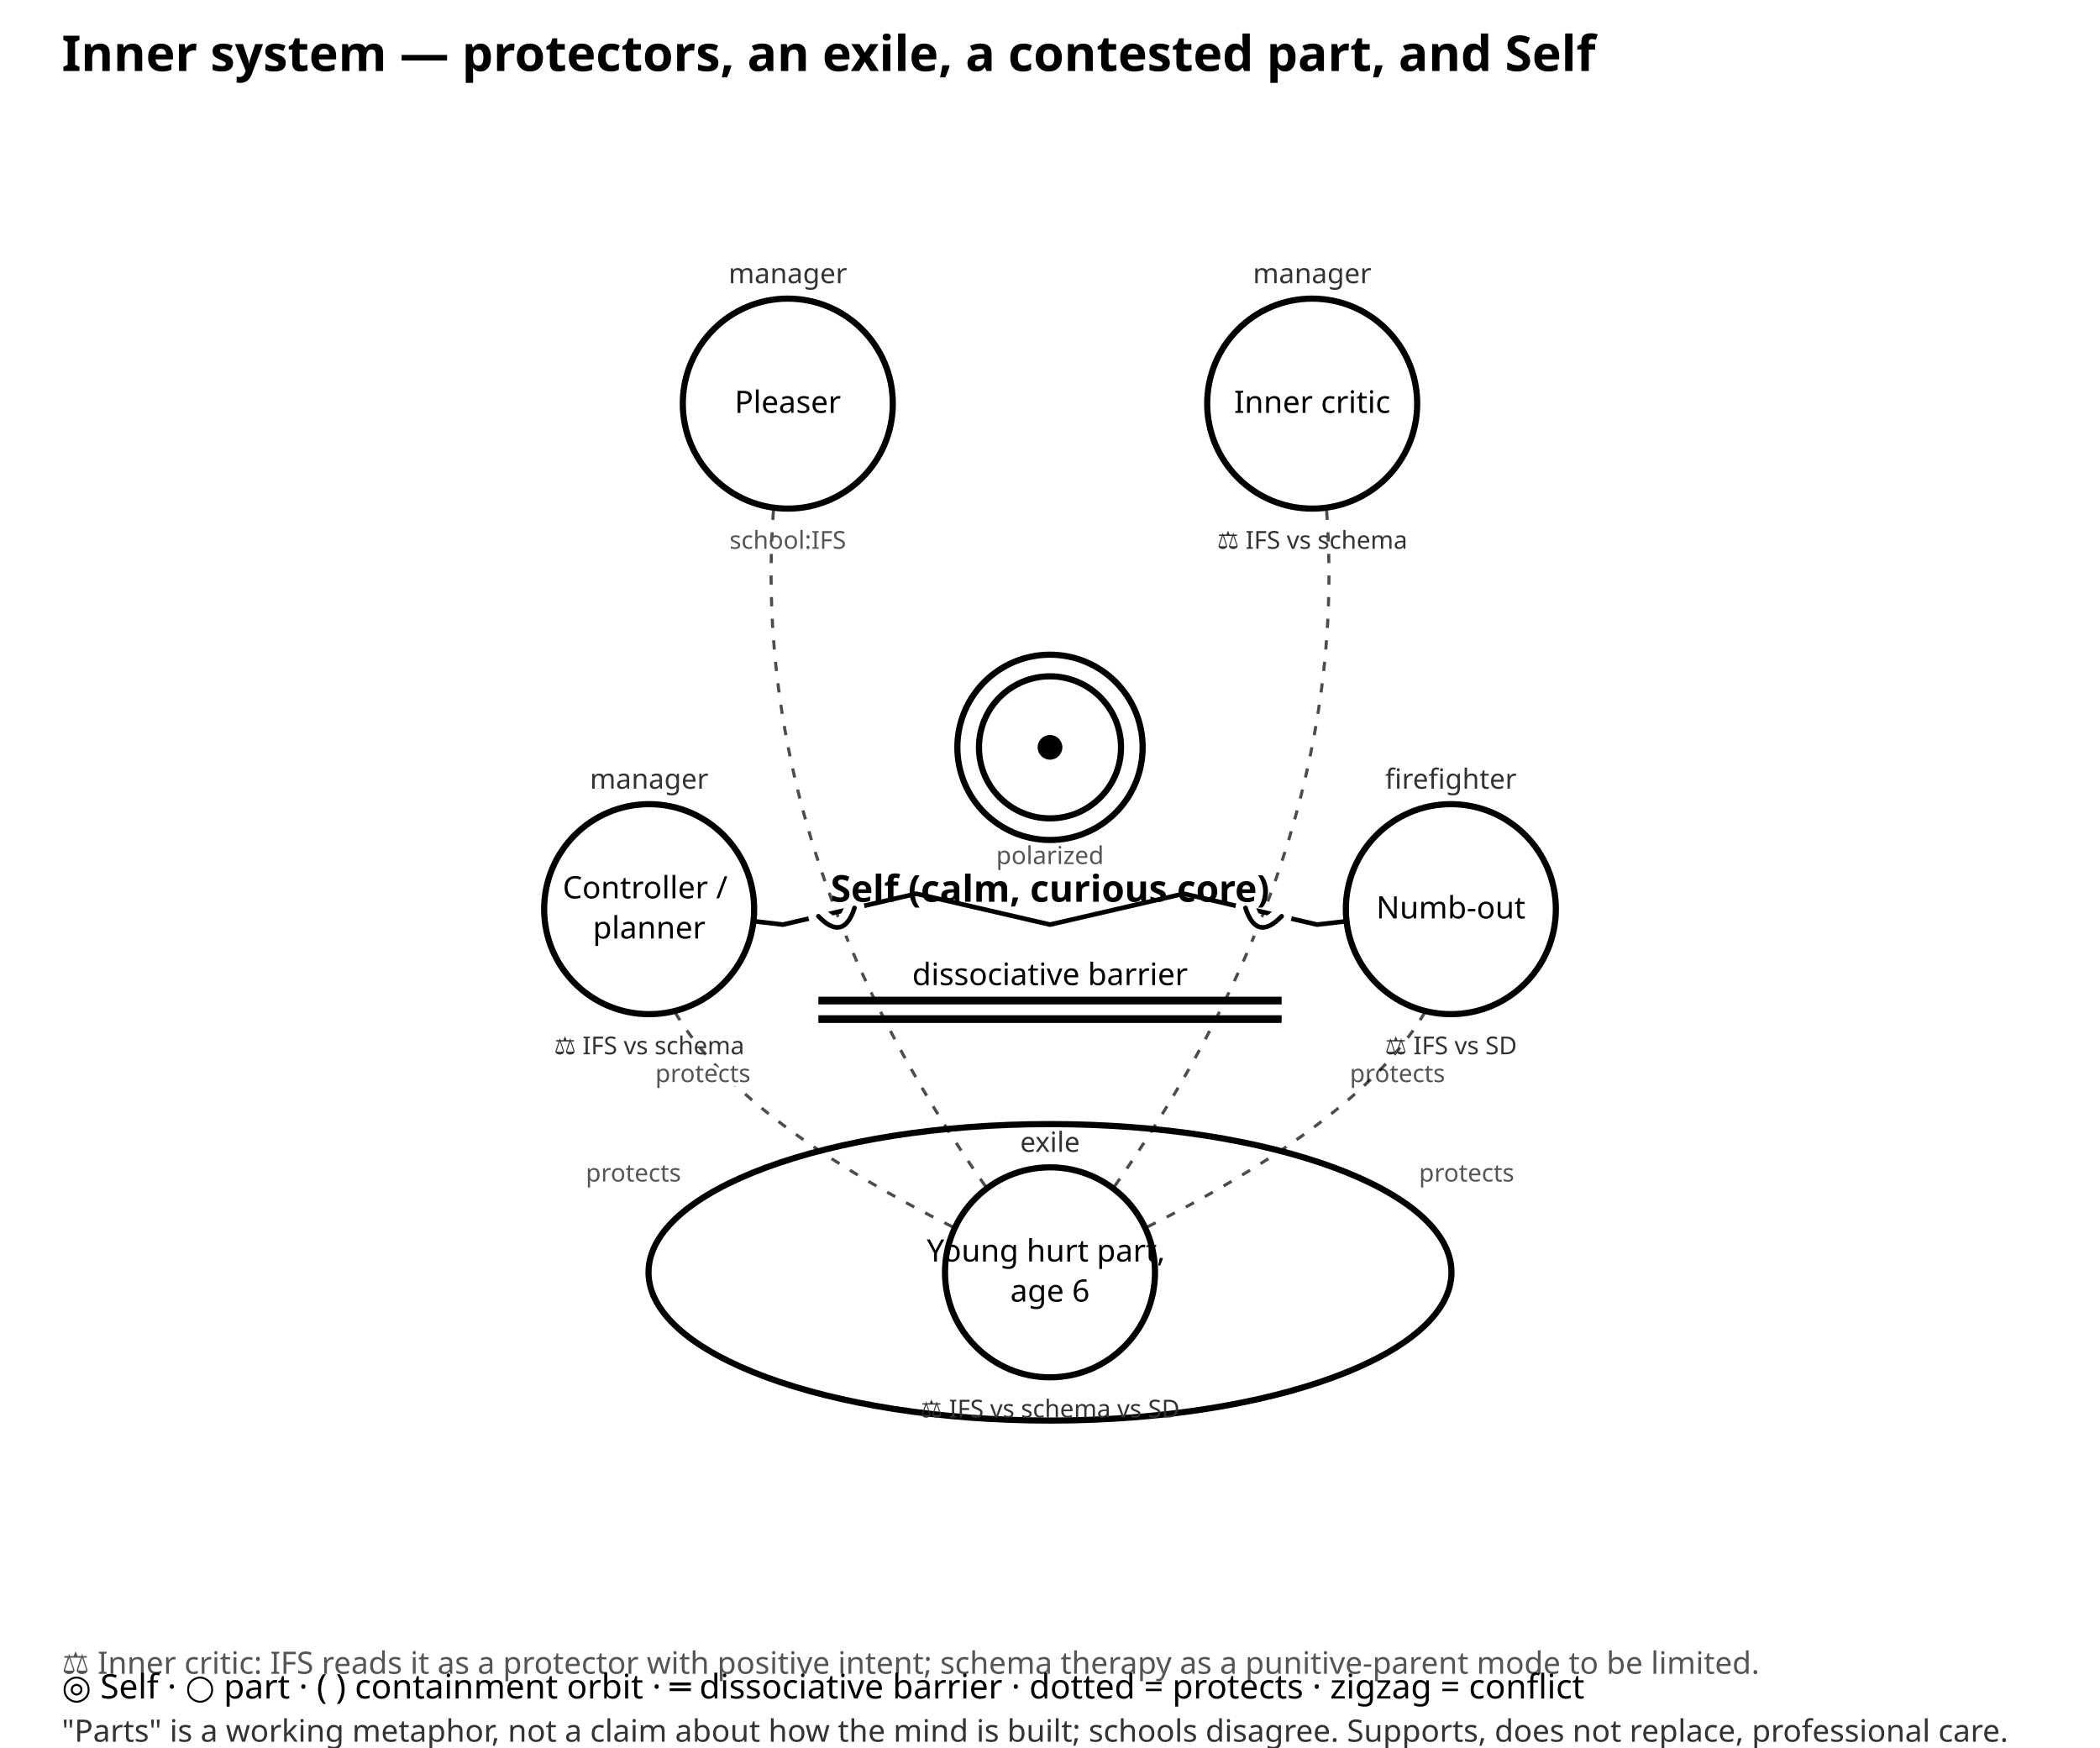
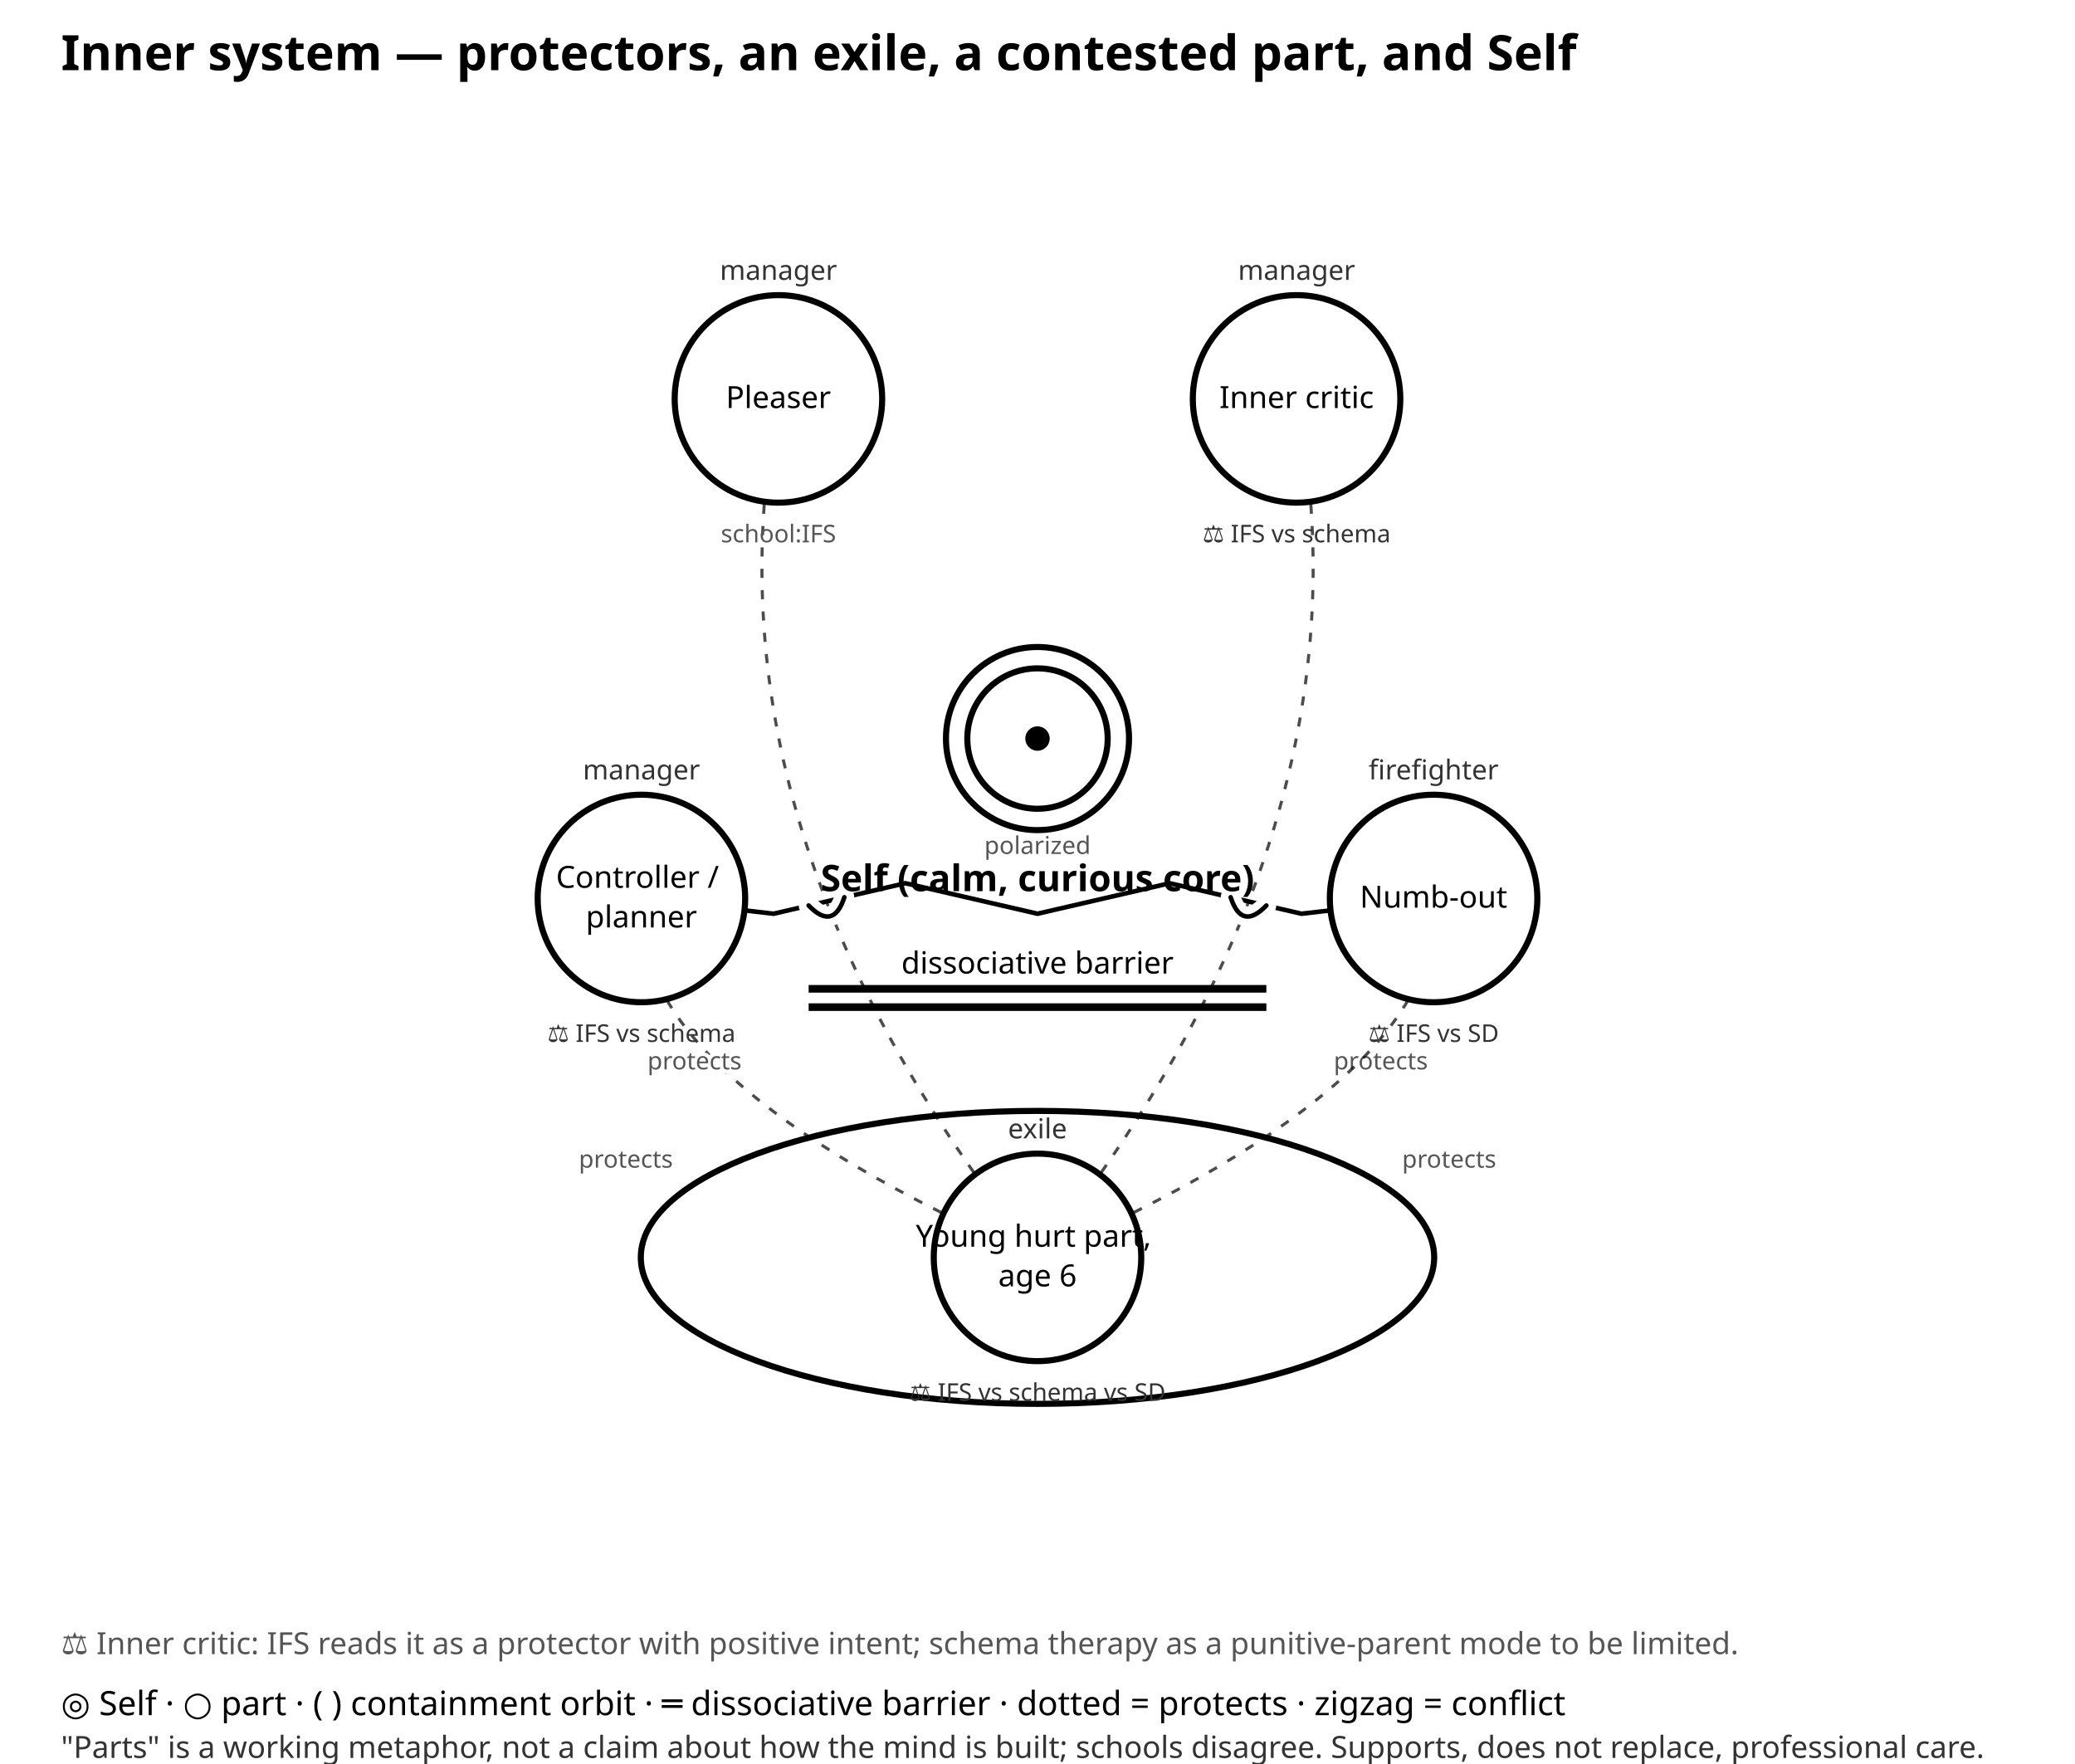
- <svg xmlns="http://www.w3.org/2000/svg" viewBox="0 0 680 566" role="img" aria-label="Parts map: Inner system — protectors, an exile, a contested part, and Self. Self at the centre. Protectors around it: Controller / planner (manager), Pleaser (manager), Inner critic (manager), Numb-out (firefighter). Exile(s): Young hurt part, age 6, behind a dissociative barrier from Self. Protectors guard the exile. Origins disagree on: Controller / planner (claimed by IFS and schema); Inner critic (claimed by IFS and schema); Numb-out (claimed by IFS and SD); Young hurt part, age 6 (claimed by IFS and schema and SD) — both claims are shown, not merged. How they differ — Inner critic: IFS reads it as a protector with positive intent; schema therapy as a punitive-parent mode to be limited..">
-   <rect x="0" y="0" width="680" height="566" fill="#fff" />
+ <svg xmlns="http://www.w3.org/2000/svg" viewBox="0 0 680 578" role="img" aria-label="Parts map: Inner system — protectors, an exile, a contested part, and Self. Self at the centre. Protectors around it: Controller / planner (manager), Pleaser (manager), Inner critic (manager), Numb-out (firefighter). Exile(s): Young hurt part, age 6, behind a dissociative barrier from Self. Protectors guard the exile. Origins disagree on: Controller / planner (claimed by IFS and schema); Inner critic (claimed by IFS and schema); Numb-out (claimed by IFS and SD); Young hurt part, age 6 (claimed by IFS and schema and SD) — both claims are shown, not merged. How they differ — Inner critic: IFS reads it as a protector with positive intent; schema therapy as a punitive-parent mode to be limited..">
+   <rect x="0" y="0" width="680" height="578" fill="#fff" />
  <text x="20" y="23" font-family="sans-serif" font-size="16" font-weight="700">Inner system — protectors, an exile, a contested part, and Self</text>
  <ellipse data-el="band:containment" cx="340" cy="412" rx="130" ry="48" fill="none" stroke="#000" stroke-width="2" />
  <path data-el="edge:c1" d="M 210.2,294.4 Q 205.1,353.2 340,412" fill="none" stroke="#000" stroke-width="1" stroke-dasharray="3 4" opacity="0.7" />
  <text data-el="edgelabel:c1" x="205.1" y="382.6" font-family="sans-serif" font-size="8" text-anchor="middle" fill="#555" stroke="#fff" stroke-width="2.5" paint-order="stroke">protects</text>
  <path data-el="edge:c2" d="M 255.1,130.7 Q 227.6,271.4 340,412" fill="none" stroke="#000" stroke-width="1" stroke-dasharray="3 4" opacity="0.7" />
  <text data-el="edgelabel:c2" x="227.6" y="350.4" font-family="sans-serif" font-size="8" text-anchor="middle" fill="#555" stroke="#fff" stroke-width="2.5" paint-order="stroke">protects</text>
  <path data-el="edge:c3" d="M 424.9,130.7 Q 452.5,271.4 340,412" fill="none" stroke="#000" stroke-width="1" stroke-dasharray="3 4" opacity="0.7" />
  <text data-el="edgelabel:c3" x="452.5" y="350.4" font-family="sans-serif" font-size="8" text-anchor="middle" fill="#555" stroke="#fff" stroke-width="2.5" paint-order="stroke">protects</text>
  <path data-el="edge:c4" d="M 469.8,294.4 Q 474.9,353.2 340,412" fill="none" stroke="#000" stroke-width="1" stroke-dasharray="3 4" opacity="0.7" />
  <text data-el="edgelabel:c4" x="474.9" y="382.6" font-family="sans-serif" font-size="8" text-anchor="middle" fill="#555" stroke="#fff" stroke-width="2.5" paint-order="stroke">protects</text>
  <path data-el="edge:pol" d="M 210.2,294.4 L 253.5,299.4 L 296.7,289.4 L 340,299.4 L 383.3,289.4 L 426.5,299.4 L 469.8,294.4" fill="none" stroke="#000" stroke-width="1.5" />
  <text data-el="edgelabel:pol" x="340" y="279.8" font-family="sans-serif" font-size="8" text-anchor="middle" fill="#555" stroke="#fff" stroke-width="2.5" paint-order="stroke">polarized</text>
  <path d="M 265,296.7 Q 273.1,305.1 276.7,294" fill="none" stroke="#fff" stroke-width="6.5" stroke-linecap="round" />
  <path d="M 265,296.7 Q 273.1,305.1 276.7,294" fill="none" stroke="#000" stroke-width="1.5" stroke-linecap="round" />
  <path d="M 403.3,294 Q 406.9,305.1 415,296.7" fill="none" stroke="#fff" stroke-width="6.5" stroke-linecap="round" />
  <path d="M 403.3,294 Q 406.9,305.1 415,296.7" fill="none" stroke="#000" stroke-width="1.5" stroke-linecap="round" />
  <line x1="265" y1="324" x2="415" y2="324" stroke="#000" stroke-width="2.5" />
  <line x1="265" y1="330" x2="415" y2="330" stroke="#000" stroke-width="2.5" />
  <text x="340" y="319" font-family="sans-serif" font-size="10" text-anchor="middle">dissociative barrier</text>
  <circle data-el="node:self" cx="340" cy="242" r="30" fill="#fff" stroke="#000" stroke-width="2" />
  <circle cx="340" cy="242" r="23" fill="none" stroke="#000" stroke-width="2" />
  <circle cx="340" cy="242" r="4" fill="#000" />
  <text data-el="nodelabel:self" x="340" y="292" font-family="sans-serif" font-size="12" font-weight="700" text-anchor="middle">Self (calm, curious core)</text>
  <text data-el="nodelabel:controller" x="210.2" y="255.4" font-family="sans-serif" font-size="9" text-anchor="middle" fill="#333">manager</text>
  <circle data-el="node:controller" cx="210.2" cy="294.4" r="34" fill="#fff" stroke="#000" stroke-width="2" />
  <text text-anchor="middle" font-family="sans-serif" font-size="10" data-el="nodelabel:controller">
    <tspan x="210.2" y="290.9">Controller /</tspan>
    <tspan x="210.2" y="303.9">planner</tspan>
  </text>
  <text x="210.2" y="341.4" font-family="sans-serif" font-size="8" text-anchor="middle" fill="#333" data-el="nodelabel:controller">⚖ IFS vs schema</text>
  <text data-el="nodelabel:pleaser" x="255.1" y="91.7" font-family="sans-serif" font-size="9" text-anchor="middle" fill="#333">manager</text>
  <circle data-el="node:pleaser" cx="255.1" cy="130.7" r="34" fill="#fff" stroke="#000" stroke-width="2" />
  <text x="255.1" y="133.7" font-family="sans-serif" font-size="10" text-anchor="middle" data-el="nodelabel:pleaser">Pleaser</text>
  <text data-el="nodelabel:pleaser" x="255.1" y="177.7" font-family="sans-serif" font-size="8" text-anchor="middle" fill="#555">school:IFS</text>
  <text data-el="nodelabel:critic" x="424.9" y="91.7" font-family="sans-serif" font-size="9" text-anchor="middle" fill="#333">manager</text>
  <circle data-el="node:critic" cx="424.9" cy="130.7" r="34" fill="#fff" stroke="#000" stroke-width="2" />
  <text x="424.9" y="133.7" font-family="sans-serif" font-size="10" text-anchor="middle" data-el="nodelabel:critic">Inner critic</text>
  <text x="424.9" y="177.7" font-family="sans-serif" font-size="8" text-anchor="middle" fill="#333" data-el="nodelabel:critic">⚖ IFS vs schema</text>
  <text data-el="nodelabel:numbout" x="469.8" y="255.4" font-family="sans-serif" font-size="9" text-anchor="middle" fill="#333">firefighter</text>
  <circle data-el="node:numbout" cx="469.8" cy="294.4" r="34" fill="#fff" stroke="#000" stroke-width="2" />
  <text x="469.8" y="297.4" font-family="sans-serif" font-size="10" text-anchor="middle" data-el="nodelabel:numbout">Numb-out</text>
  <text x="469.8" y="341.4" font-family="sans-serif" font-size="8" text-anchor="middle" fill="#333" data-el="nodelabel:numbout">⚖ IFS vs SD</text>
  <text data-el="nodelabel:exile" x="340" y="373" font-family="sans-serif" font-size="9" text-anchor="middle" fill="#333">exile</text>
  <circle data-el="node:exile" cx="340" cy="412" r="34" fill="#fff" stroke="#000" stroke-width="2" />
  <text text-anchor="middle" font-family="sans-serif" font-size="10" data-el="nodelabel:exile">
    <tspan x="340" y="408.5">Young hurt part,</tspan>
    <tspan x="340" y="421.5">age 6</tspan>
  </text>
  <text x="340" y="459" font-family="sans-serif" font-size="8" text-anchor="middle" fill="#333" data-el="nodelabel:exile">⚖ IFS vs schema vs SD</text>
  <text x="20" y="542" font-family="sans-serif" font-size="10" fill="#555" textLength="640" lengthAdjust="spacingAndGlyphs">⚖ Inner critic: IFS reads it as a protector with positive intent; schema therapy as a punitive-parent mode to be limited.</text>
-   <text x="20" y="550" font-family="sans-serif" font-size="11" textLength="640" lengthAdjust="spacingAndGlyphs">◎ Self · ○ part · ( ) containment orbit · ═ dissociative barrier · dotted = protects · zigzag = conflict</text>
-   <text x="20" y="564" font-family="sans-serif" font-size="10" fill="#333" textLength="640" lengthAdjust="spacingAndGlyphs">"Parts" is a working metaphor, not a claim about how the mind is built; schools disagree. Supports, does not replace, professional care.</text>
+   <text x="20" y="562" font-family="sans-serif" font-size="11" textLength="640" lengthAdjust="spacingAndGlyphs">◎ Self · ○ part · ( ) containment orbit · ═ dissociative barrier · dotted = protects · zigzag = conflict</text>
+   <text x="20" y="576" font-family="sans-serif" font-size="10" fill="#333" textLength="640" lengthAdjust="spacingAndGlyphs">"Parts" is a working metaphor, not a claim about how the mind is built; schools disagree. Supports, does not replace, professional care.</text>
</svg>
